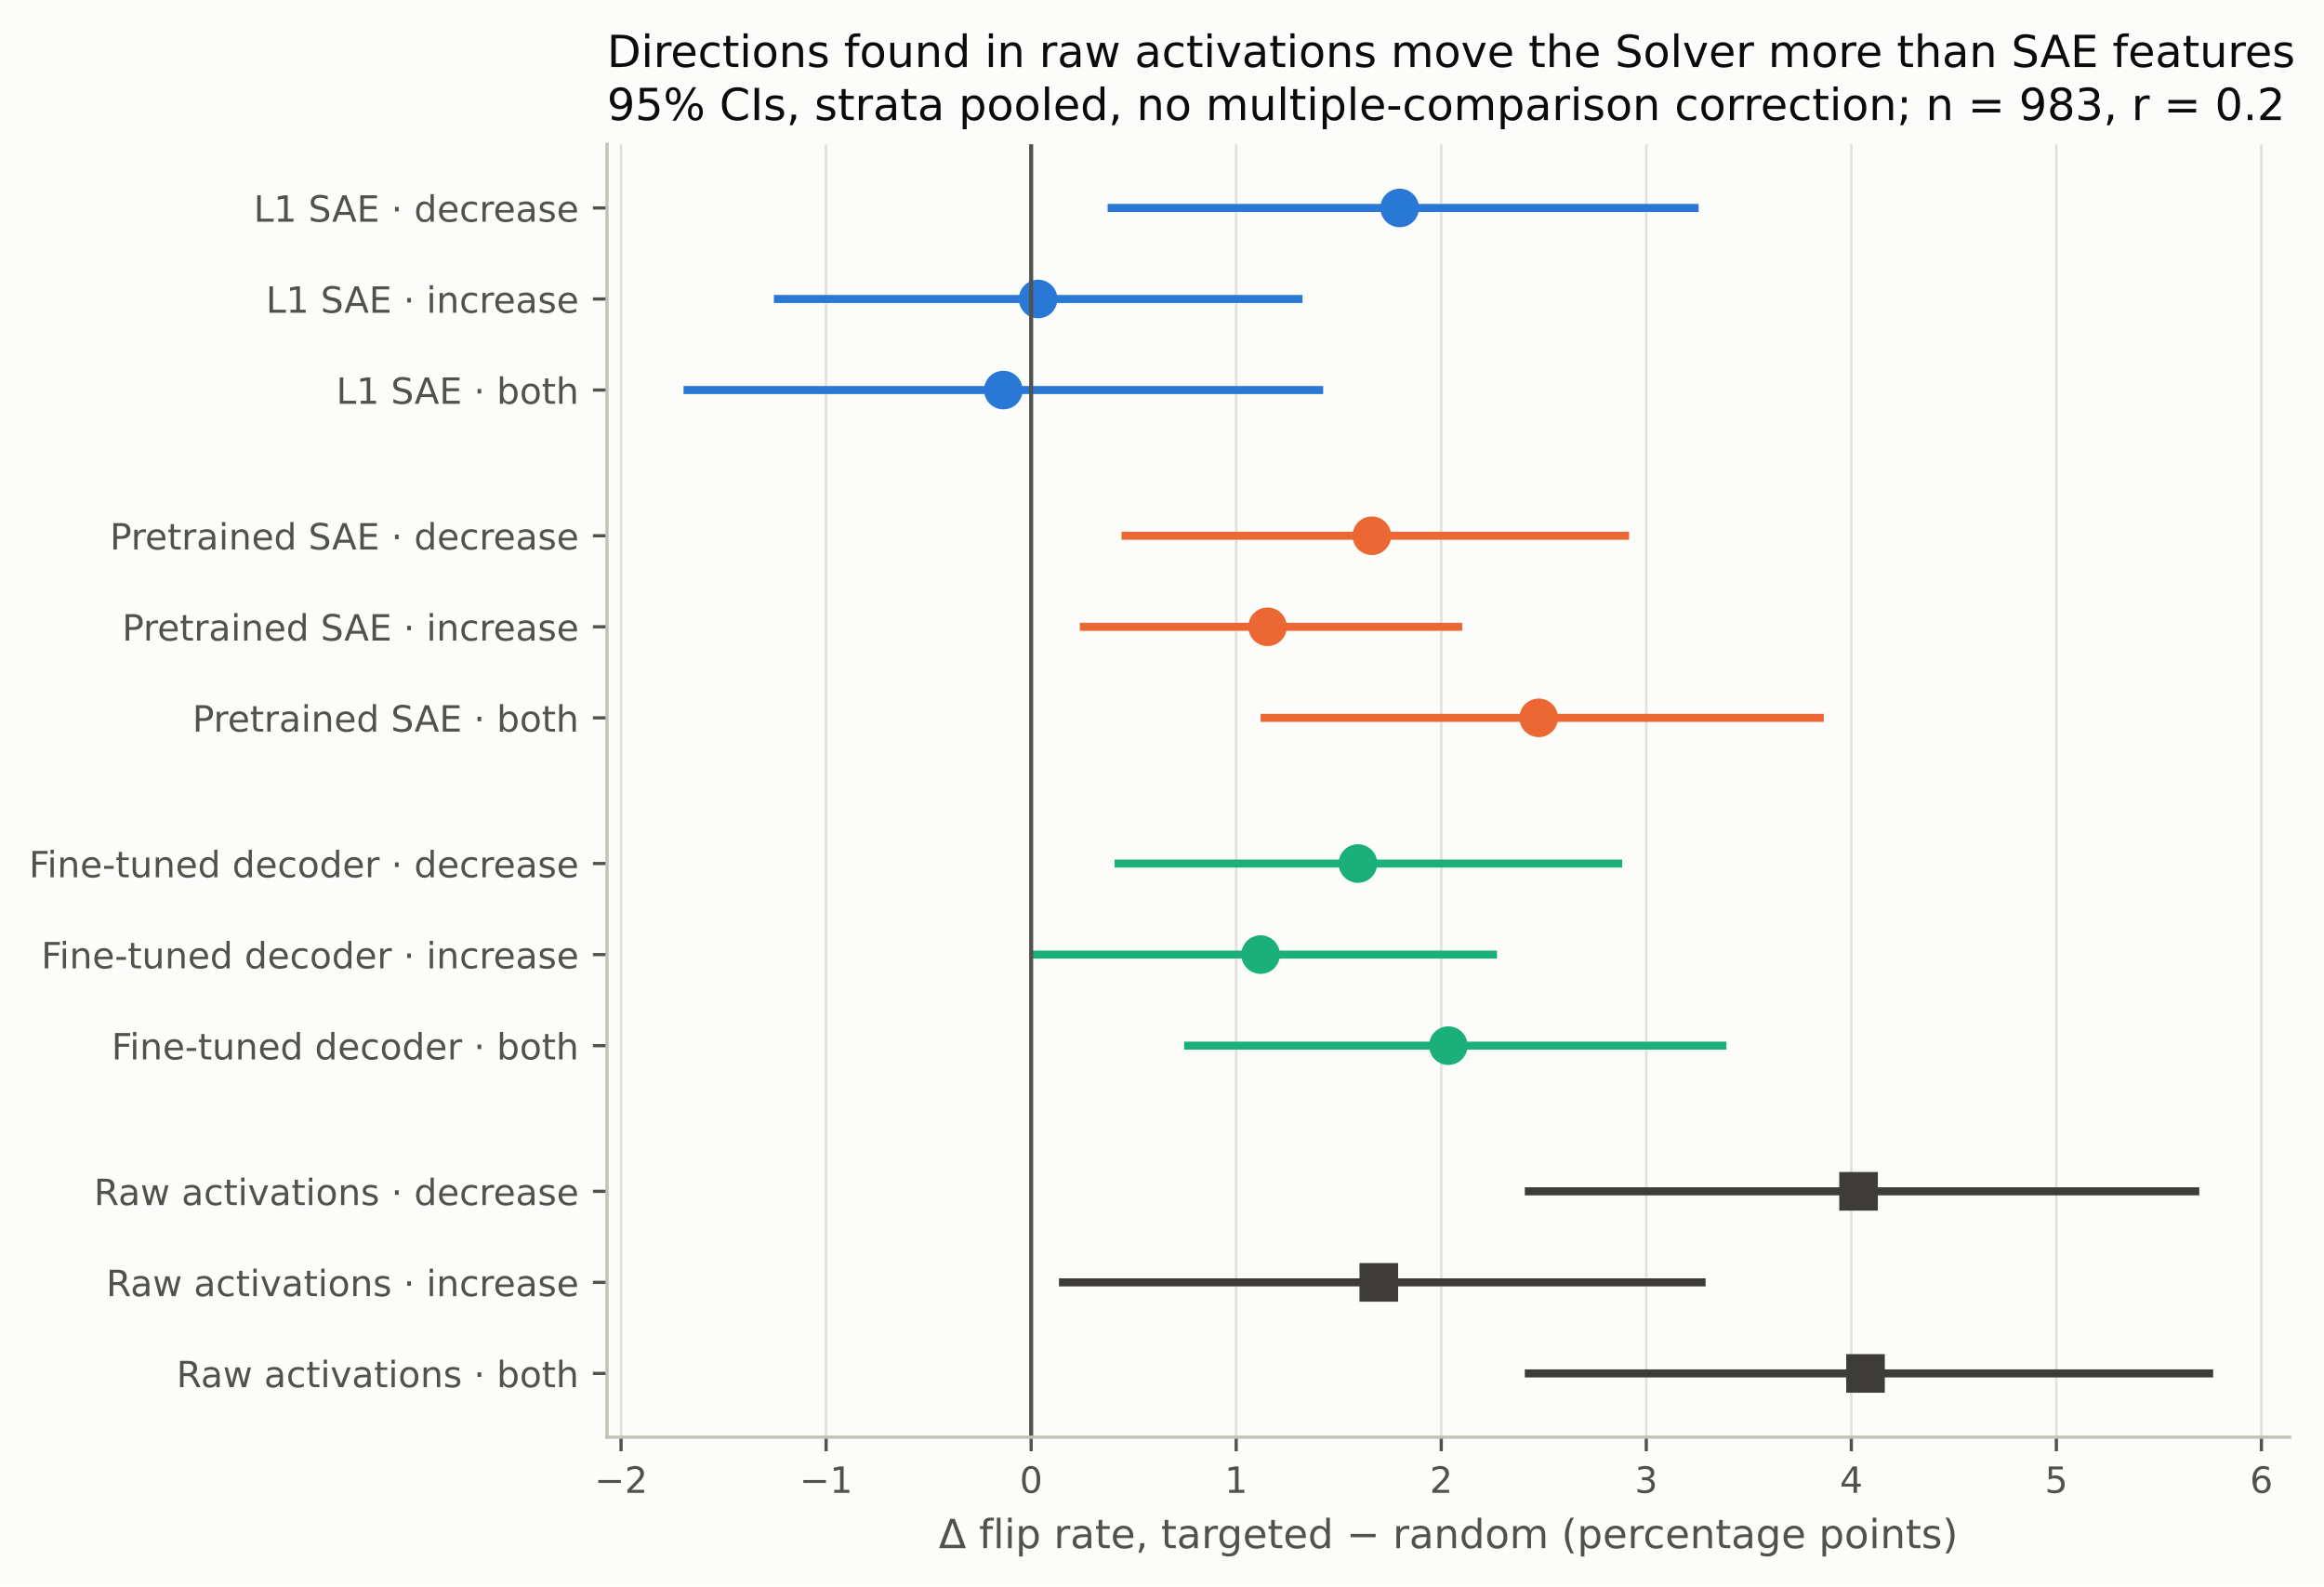
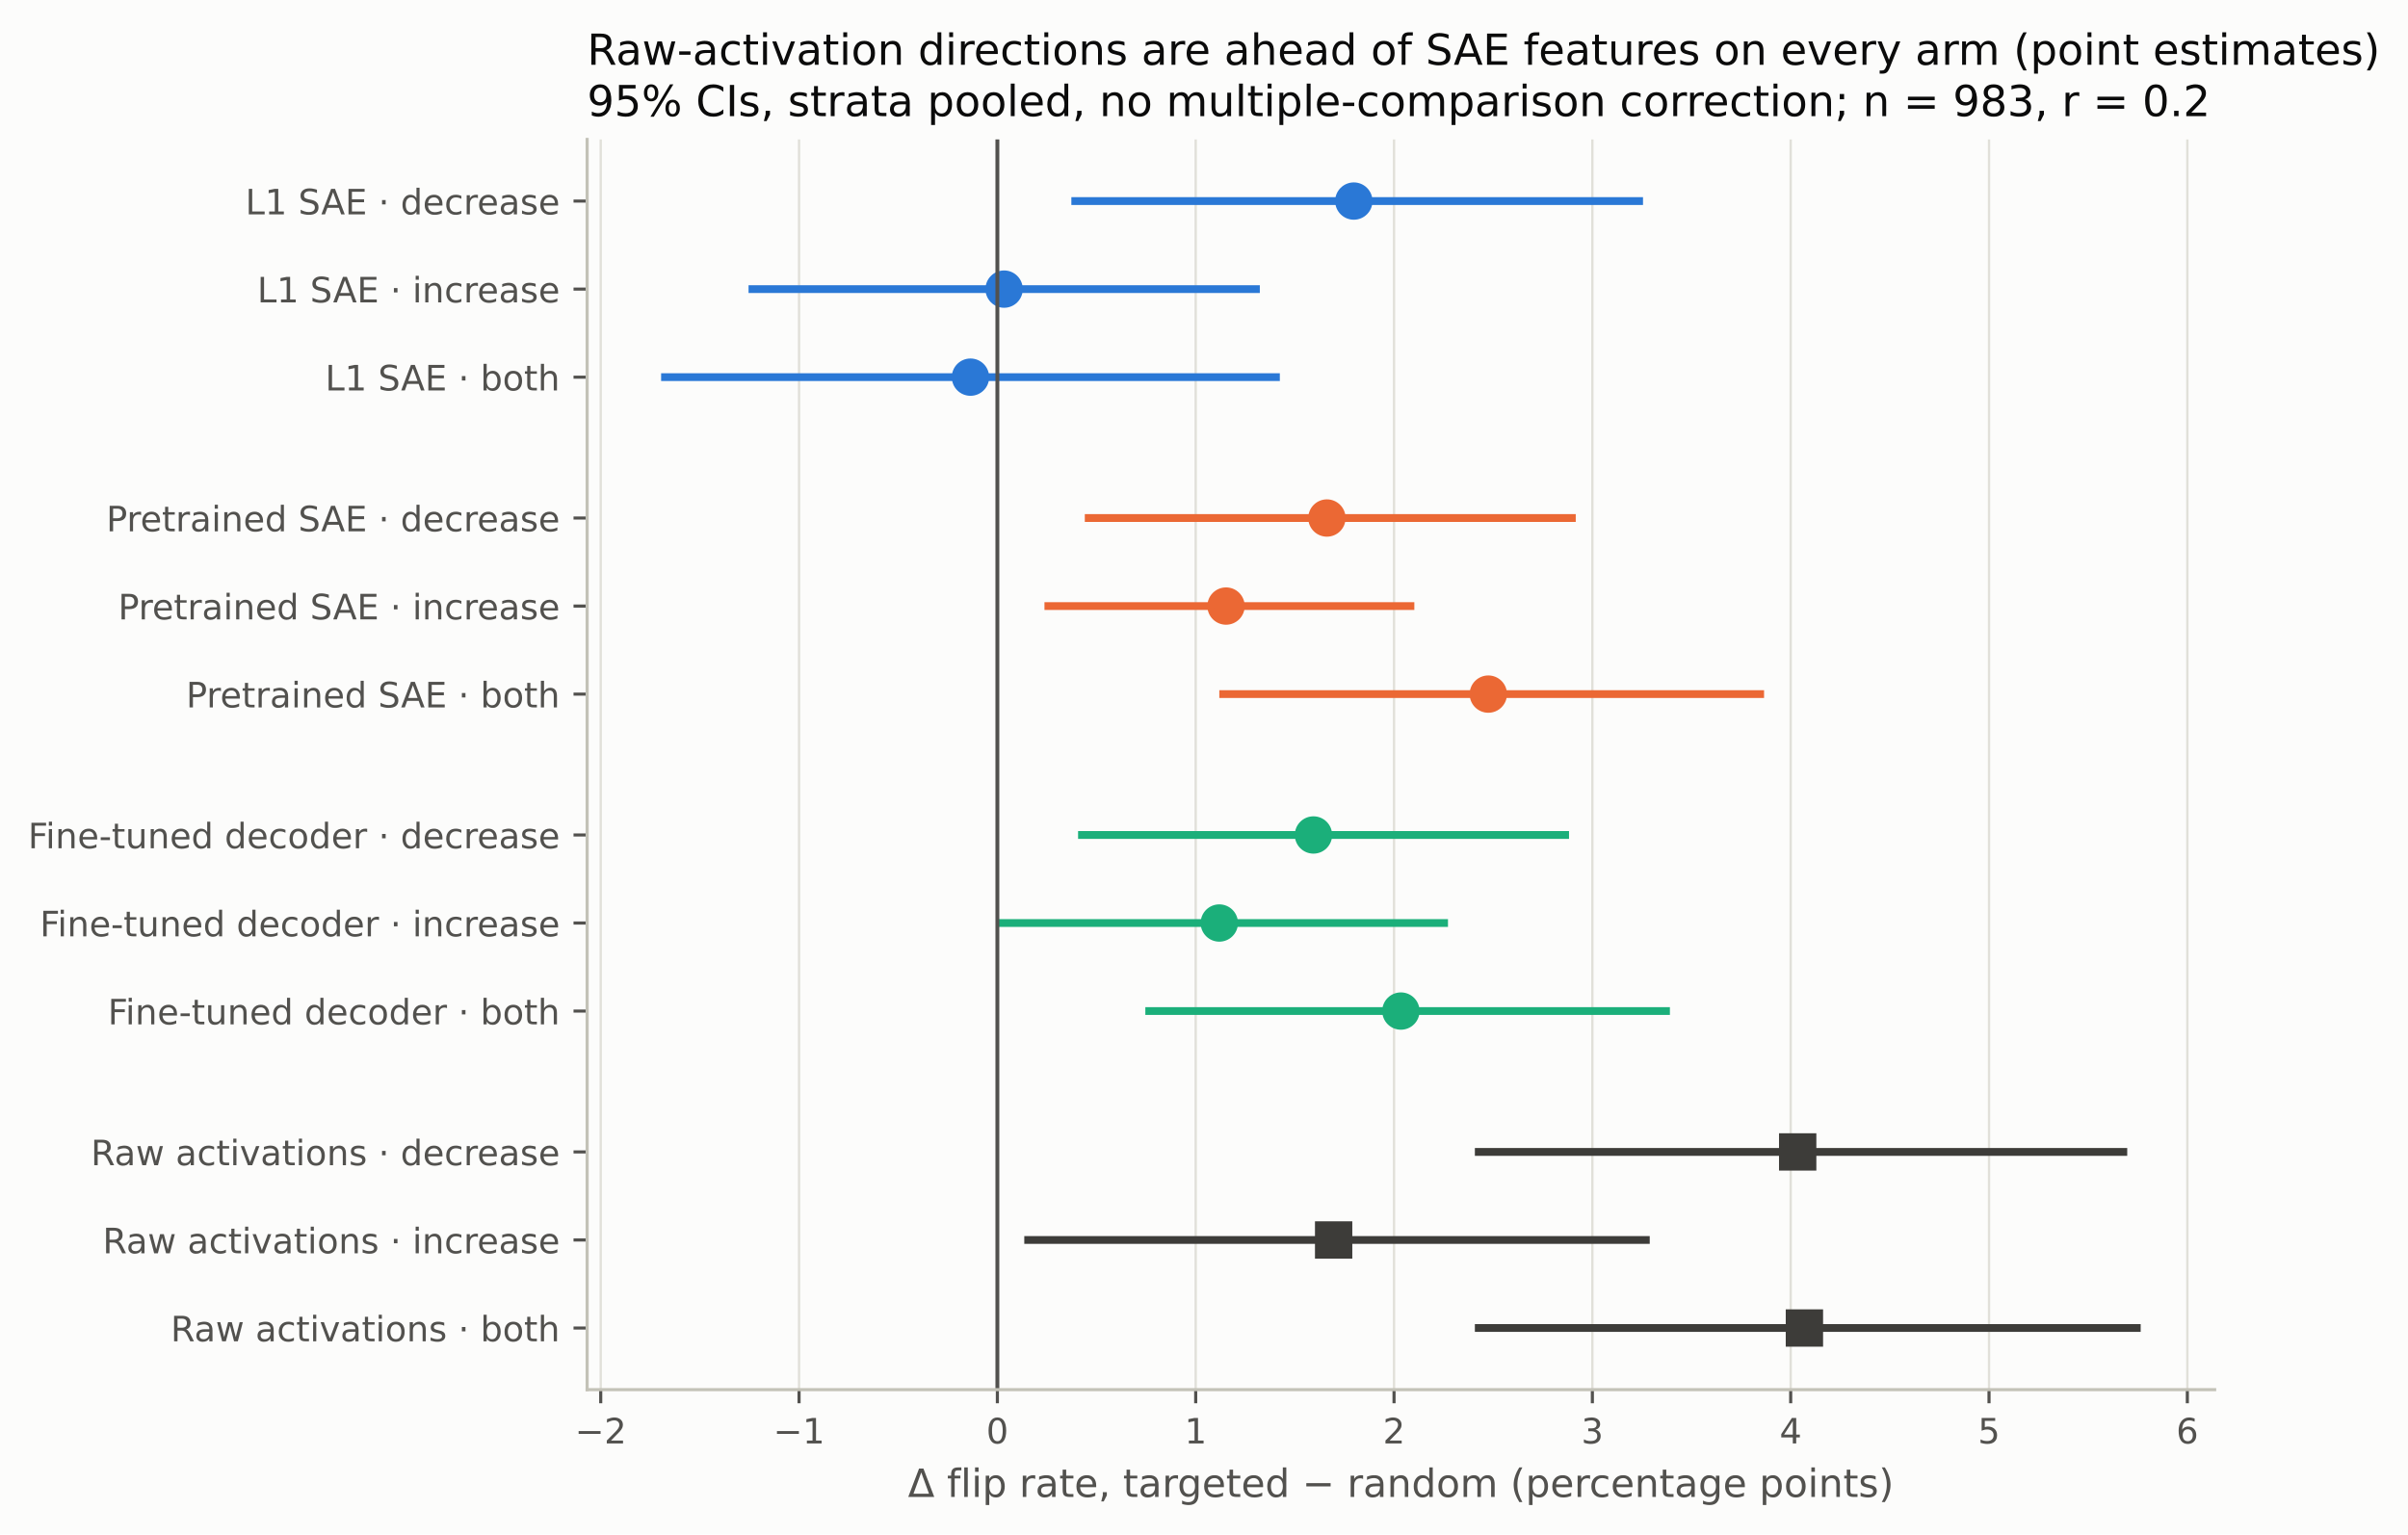
- <svg xmlns="http://www.w3.org/2000/svg" xmlns:xlink="http://www.w3.org/1999/xlink" width="578.023pt" height="394.615pt" viewBox="0 0 578.023 394.615" version="1.1">
+ <svg xmlns="http://www.w3.org/2000/svg" xmlns:xlink="http://www.w3.org/1999/xlink" width="619.196pt" height="394.615pt" viewBox="0 0 619.196 394.615" version="1.1">
  <defs>
    <style type="text/css">*{stroke-linejoin: round; stroke-linecap: butt}</style>
  </defs>
  <g id="figure_1">
    <g id="patch_1">
-       <path d="M 0 394.615  L 578.023 394.615  L 578.023 0  L 0 0  z " style="fill: #fcfcfb" />
+       <path d="M 0 394.615  L 619.196 394.615  L 619.196 0  L 0 0  z " style="fill: #fcfcfb" />
    </g>
    <g id="axes_1">
      <g id="patch_2">
        <path d="M 150.977 357.414  L 569.477 357.414  L 569.477 35.862  L 150.977 35.862  z " style="fill: #fcfcfb" />
      </g>
      <g id="matplotlib.axis_1">
        <g id="xtick_1">
          <g id="line2d_1">
-             <path d="M 154.471 357.414  L 154.471 35.862  " clip-path="url(#p57fa45c712)" style="fill: none; stroke: #e1e0d9; stroke-width: 0.6; stroke-linecap: square" />
+             <path d="M 154.471 357.414  L 154.471 35.862  " clip-path="url(#pd77c85741e)" style="fill: none; stroke: #e1e0d9; stroke-width: 0.6; stroke-linecap: square" />
          </g>
          <g id="line2d_2">
            <defs>
-               <path id="mec747dd125" d="M 0 0  L 0 3.5  " style="stroke: #52514e; stroke-width: 0.8" />
+               <path id="m4a266249cf" d="M 0 0  L 0 3.5  " style="stroke: #52514e; stroke-width: 0.8" />
            </defs>
            <g>
-               <use xlink:href="#mec747dd125" x="154.471" y="357.414" style="fill: #52514e; stroke: #52514e; stroke-width: 0.8" />
+               <use xlink:href="#m4a266249cf" x="154.471" y="357.414" style="fill: #52514e; stroke: #52514e; stroke-width: 0.8" />
            </g>
          </g>
          <g id="text_1">
            <text style="font-size: 9px; font-family: 'DejaVu Sans', 'Bitstream Vera Sans', 'Computer Modern Sans Serif', 'Lucida Grande', 'Verdana', 'Geneva', 'Lucid', 'Arial', 'Helvetica', 'Avant Garde', sans-serif; text-anchor: middle; fill: #52514e" x="154.471" y="371.252" transform="rotate(-0 154.4708 371.2523)">−2</text>
          </g>
        </g>
        <g id="xtick_2">
          <g id="line2d_3">
-             <path d="M 205.469 357.414  L 205.469 35.862  " clip-path="url(#p57fa45c712)" style="fill: none; stroke: #e1e0d9; stroke-width: 0.6; stroke-linecap: square" />
+             <path d="M 205.469 357.414  L 205.469 35.862  " clip-path="url(#pd77c85741e)" style="fill: none; stroke: #e1e0d9; stroke-width: 0.6; stroke-linecap: square" />
          </g>
          <g id="line2d_4">
            <g>
-               <use xlink:href="#mec747dd125" x="205.469" y="357.414" style="fill: #52514e; stroke: #52514e; stroke-width: 0.8" />
+               <use xlink:href="#m4a266249cf" x="205.469" y="357.414" style="fill: #52514e; stroke: #52514e; stroke-width: 0.8" />
            </g>
          </g>
          <g id="text_2">
            <text style="font-size: 9px; font-family: 'DejaVu Sans', 'Bitstream Vera Sans', 'Computer Modern Sans Serif', 'Lucida Grande', 'Verdana', 'Geneva', 'Lucid', 'Arial', 'Helvetica', 'Avant Garde', sans-serif; text-anchor: middle; fill: #52514e" x="205.469" y="371.252" transform="rotate(-0 205.469 371.2523)">−1</text>
          </g>
        </g>
        <g id="xtick_3">
          <g id="line2d_5">
-             <path d="M 256.467 357.414  L 256.467 35.862  " clip-path="url(#p57fa45c712)" style="fill: none; stroke: #e1e0d9; stroke-width: 0.6; stroke-linecap: square" />
+             <path d="M 256.467 357.414  L 256.467 35.862  " clip-path="url(#pd77c85741e)" style="fill: none; stroke: #e1e0d9; stroke-width: 0.6; stroke-linecap: square" />
          </g>
          <g id="line2d_6">
            <g>
-               <use xlink:href="#mec747dd125" x="256.467" y="357.414" style="fill: #52514e; stroke: #52514e; stroke-width: 0.8" />
+               <use xlink:href="#m4a266249cf" x="256.467" y="357.414" style="fill: #52514e; stroke: #52514e; stroke-width: 0.8" />
            </g>
          </g>
          <g id="text_3">
            <text style="font-size: 9px; font-family: 'DejaVu Sans', 'Bitstream Vera Sans', 'Computer Modern Sans Serif', 'Lucida Grande', 'Verdana', 'Geneva', 'Lucid', 'Arial', 'Helvetica', 'Avant Garde', sans-serif; text-anchor: middle; fill: #52514e" x="256.467" y="371.252" transform="rotate(-0 256.4672 371.2523)">0</text>
          </g>
        </g>
        <g id="xtick_4">
          <g id="line2d_7">
-             <path d="M 307.465 357.414  L 307.465 35.862  " clip-path="url(#p57fa45c712)" style="fill: none; stroke: #e1e0d9; stroke-width: 0.6; stroke-linecap: square" />
+             <path d="M 307.465 357.414  L 307.465 35.862  " clip-path="url(#pd77c85741e)" style="fill: none; stroke: #e1e0d9; stroke-width: 0.6; stroke-linecap: square" />
          </g>
          <g id="line2d_8">
            <g>
-               <use xlink:href="#mec747dd125" x="307.465" y="357.414" style="fill: #52514e; stroke: #52514e; stroke-width: 0.8" />
+               <use xlink:href="#m4a266249cf" x="307.465" y="357.414" style="fill: #52514e; stroke: #52514e; stroke-width: 0.8" />
            </g>
          </g>
          <g id="text_4">
            <text style="font-size: 9px; font-family: 'DejaVu Sans', 'Bitstream Vera Sans', 'Computer Modern Sans Serif', 'Lucida Grande', 'Verdana', 'Geneva', 'Lucid', 'Arial', 'Helvetica', 'Avant Garde', sans-serif; text-anchor: middle; fill: #52514e" x="307.465" y="371.252" transform="rotate(-0 307.4654 371.2523)">1</text>
          </g>
        </g>
        <g id="xtick_5">
          <g id="line2d_9">
-             <path d="M 358.464 357.414  L 358.464 35.862  " clip-path="url(#p57fa45c712)" style="fill: none; stroke: #e1e0d9; stroke-width: 0.6; stroke-linecap: square" />
+             <path d="M 358.464 357.414  L 358.464 35.862  " clip-path="url(#pd77c85741e)" style="fill: none; stroke: #e1e0d9; stroke-width: 0.6; stroke-linecap: square" />
          </g>
          <g id="line2d_10">
            <g>
-               <use xlink:href="#mec747dd125" x="358.464" y="357.414" style="fill: #52514e; stroke: #52514e; stroke-width: 0.8" />
+               <use xlink:href="#m4a266249cf" x="358.464" y="357.414" style="fill: #52514e; stroke: #52514e; stroke-width: 0.8" />
            </g>
          </g>
          <g id="text_5">
            <text style="font-size: 9px; font-family: 'DejaVu Sans', 'Bitstream Vera Sans', 'Computer Modern Sans Serif', 'Lucida Grande', 'Verdana', 'Geneva', 'Lucid', 'Arial', 'Helvetica', 'Avant Garde', sans-serif; text-anchor: middle; fill: #52514e" x="358.464" y="371.252" transform="rotate(-0 358.4636 371.2523)">2</text>
          </g>
        </g>
        <g id="xtick_6">
          <g id="line2d_11">
-             <path d="M 409.462 357.414  L 409.462 35.862  " clip-path="url(#p57fa45c712)" style="fill: none; stroke: #e1e0d9; stroke-width: 0.6; stroke-linecap: square" />
+             <path d="M 409.462 357.414  L 409.462 35.862  " clip-path="url(#pd77c85741e)" style="fill: none; stroke: #e1e0d9; stroke-width: 0.6; stroke-linecap: square" />
          </g>
          <g id="line2d_12">
            <g>
-               <use xlink:href="#mec747dd125" x="409.462" y="357.414" style="fill: #52514e; stroke: #52514e; stroke-width: 0.8" />
+               <use xlink:href="#m4a266249cf" x="409.462" y="357.414" style="fill: #52514e; stroke: #52514e; stroke-width: 0.8" />
            </g>
          </g>
          <g id="text_6">
            <text style="font-size: 9px; font-family: 'DejaVu Sans', 'Bitstream Vera Sans', 'Computer Modern Sans Serif', 'Lucida Grande', 'Verdana', 'Geneva', 'Lucid', 'Arial', 'Helvetica', 'Avant Garde', sans-serif; text-anchor: middle; fill: #52514e" x="409.462" y="371.252" transform="rotate(-0 409.4618 371.2523)">3</text>
          </g>
        </g>
        <g id="xtick_7">
          <g id="line2d_13">
-             <path d="M 460.46 357.414  L 460.46 35.862  " clip-path="url(#p57fa45c712)" style="fill: none; stroke: #e1e0d9; stroke-width: 0.6; stroke-linecap: square" />
+             <path d="M 460.46 357.414  L 460.46 35.862  " clip-path="url(#pd77c85741e)" style="fill: none; stroke: #e1e0d9; stroke-width: 0.6; stroke-linecap: square" />
          </g>
          <g id="line2d_14">
            <g>
-               <use xlink:href="#mec747dd125" x="460.46" y="357.414" style="fill: #52514e; stroke: #52514e; stroke-width: 0.8" />
+               <use xlink:href="#m4a266249cf" x="460.46" y="357.414" style="fill: #52514e; stroke: #52514e; stroke-width: 0.8" />
            </g>
          </g>
          <g id="text_7">
            <text style="font-size: 9px; font-family: 'DejaVu Sans', 'Bitstream Vera Sans', 'Computer Modern Sans Serif', 'Lucida Grande', 'Verdana', 'Geneva', 'Lucid', 'Arial', 'Helvetica', 'Avant Garde', sans-serif; text-anchor: middle; fill: #52514e" x="460.46" y="371.252" transform="rotate(-0 460.46 371.2523)">4</text>
          </g>
        </g>
        <g id="xtick_8">
          <g id="line2d_15">
-             <path d="M 511.458 357.414  L 511.458 35.862  " clip-path="url(#p57fa45c712)" style="fill: none; stroke: #e1e0d9; stroke-width: 0.6; stroke-linecap: square" />
+             <path d="M 511.458 357.414  L 511.458 35.862  " clip-path="url(#pd77c85741e)" style="fill: none; stroke: #e1e0d9; stroke-width: 0.6; stroke-linecap: square" />
          </g>
          <g id="line2d_16">
            <g>
-               <use xlink:href="#mec747dd125" x="511.458" y="357.414" style="fill: #52514e; stroke: #52514e; stroke-width: 0.8" />
+               <use xlink:href="#m4a266249cf" x="511.458" y="357.414" style="fill: #52514e; stroke: #52514e; stroke-width: 0.8" />
            </g>
          </g>
          <g id="text_8">
            <text style="font-size: 9px; font-family: 'DejaVu Sans', 'Bitstream Vera Sans', 'Computer Modern Sans Serif', 'Lucida Grande', 'Verdana', 'Geneva', 'Lucid', 'Arial', 'Helvetica', 'Avant Garde', sans-serif; text-anchor: middle; fill: #52514e" x="511.458" y="371.252" transform="rotate(-0 511.4582 371.2523)">5</text>
          </g>
        </g>
        <g id="xtick_9">
          <g id="line2d_17">
-             <path d="M 562.456 357.414  L 562.456 35.862  " clip-path="url(#p57fa45c712)" style="fill: none; stroke: #e1e0d9; stroke-width: 0.6; stroke-linecap: square" />
+             <path d="M 562.456 357.414  L 562.456 35.862  " clip-path="url(#pd77c85741e)" style="fill: none; stroke: #e1e0d9; stroke-width: 0.6; stroke-linecap: square" />
          </g>
          <g id="line2d_18">
            <g>
-               <use xlink:href="#mec747dd125" x="562.456" y="357.414" style="fill: #52514e; stroke: #52514e; stroke-width: 0.8" />
+               <use xlink:href="#m4a266249cf" x="562.456" y="357.414" style="fill: #52514e; stroke: #52514e; stroke-width: 0.8" />
            </g>
          </g>
          <g id="text_9">
            <text style="font-size: 9px; font-family: 'DejaVu Sans', 'Bitstream Vera Sans', 'Computer Modern Sans Serif', 'Lucida Grande', 'Verdana', 'Geneva', 'Lucid', 'Arial', 'Helvetica', 'Avant Garde', sans-serif; text-anchor: middle; fill: #52514e" x="562.456" y="371.252" transform="rotate(-0 562.4564 371.2523)">6</text>
          </g>
        </g>
        <g id="text_10">
          <text style="font-size: 10px; font-family: 'DejaVu Sans', 'Bitstream Vera Sans', 'Computer Modern Sans Serif', 'Lucida Grande', 'Verdana', 'Geneva', 'Lucid', 'Arial', 'Helvetica', 'Avant Garde', sans-serif; text-anchor: middle; fill: #52514e" x="360.228" y="385.013" transform="rotate(-0 360.2275 385.0128)">Δ flip rate, targeted − random (percentage points)</text>
        </g>
      </g>
      <g id="matplotlib.axis_2">
        <g id="ytick_1">
          <g id="line2d_19">
            <defs>
-               <path id="mb39b0fc688" d="M 0 0  L -3.5 0  " style="stroke: #52514e; stroke-width: 0.8" />
+               <path id="m8b7017d6e4" d="M 0 0  L -3.5 0  " style="stroke: #52514e; stroke-width: 0.8" />
            </defs>
            <g>
-               <use xlink:href="#mb39b0fc688" x="150.977" y="51.714" style="fill: #52514e; stroke: #52514e; stroke-width: 0.8" />
+               <use xlink:href="#m8b7017d6e4" x="150.977" y="51.714" style="fill: #52514e; stroke: #52514e; stroke-width: 0.8" />
            </g>
          </g>
          <g id="text_11">
            <text style="font-size: 9px; font-family: 'DejaVu Sans', 'Bitstream Vera Sans', 'Computer Modern Sans Serif', 'Lucida Grande', 'Verdana', 'Geneva', 'Lucid', 'Arial', 'Helvetica', 'Avant Garde', sans-serif; text-anchor: end; fill: #52514e" x="143.977" y="55.133" transform="rotate(-0 143.9775 55.13282)">L1 SAE · decrease</text>
          </g>
        </g>
        <g id="ytick_2">
          <g id="line2d_20">
            <g>
-               <use xlink:href="#mb39b0fc688" x="150.977" y="74.358" style="fill: #52514e; stroke: #52514e; stroke-width: 0.8" />
+               <use xlink:href="#m8b7017d6e4" x="150.977" y="74.358" style="fill: #52514e; stroke: #52514e; stroke-width: 0.8" />
            </g>
          </g>
          <g id="text_12">
            <text style="font-size: 9px; font-family: 'DejaVu Sans', 'Bitstream Vera Sans', 'Computer Modern Sans Serif', 'Lucida Grande', 'Verdana', 'Geneva', 'Lucid', 'Arial', 'Helvetica', 'Avant Garde', sans-serif; text-anchor: end; fill: #52514e" x="143.977" y="77.777" transform="rotate(-0 143.9775 77.77732)">L1 SAE · increase</text>
          </g>
        </g>
        <g id="ytick_3">
          <g id="line2d_21">
            <g>
-               <use xlink:href="#mb39b0fc688" x="150.977" y="97.003" style="fill: #52514e; stroke: #52514e; stroke-width: 0.8" />
+               <use xlink:href="#m8b7017d6e4" x="150.977" y="97.003" style="fill: #52514e; stroke: #52514e; stroke-width: 0.8" />
            </g>
          </g>
          <g id="text_13">
            <text style="font-size: 9px; font-family: 'DejaVu Sans', 'Bitstream Vera Sans', 'Computer Modern Sans Serif', 'Lucida Grande', 'Verdana', 'Geneva', 'Lucid', 'Arial', 'Helvetica', 'Avant Garde', sans-serif; text-anchor: end; fill: #52514e" x="143.977" y="100.422" transform="rotate(-0 143.9775 100.4218)">L1 SAE · both</text>
          </g>
        </g>
        <g id="ytick_4">
          <g id="line2d_22">
            <g>
-               <use xlink:href="#mb39b0fc688" x="150.977" y="133.234" style="fill: #52514e; stroke: #52514e; stroke-width: 0.8" />
+               <use xlink:href="#m8b7017d6e4" x="150.977" y="133.234" style="fill: #52514e; stroke: #52514e; stroke-width: 0.8" />
            </g>
          </g>
          <g id="text_14">
            <text style="font-size: 9px; font-family: 'DejaVu Sans', 'Bitstream Vera Sans', 'Computer Modern Sans Serif', 'Lucida Grande', 'Verdana', 'Geneva', 'Lucid', 'Arial', 'Helvetica', 'Avant Garde', sans-serif; text-anchor: end; fill: #52514e" x="143.977" y="136.653" transform="rotate(-0 143.9775 136.653)">Pretrained SAE · decrease</text>
          </g>
        </g>
        <g id="ytick_5">
          <g id="line2d_23">
            <g>
-               <use xlink:href="#mb39b0fc688" x="150.977" y="155.878" style="fill: #52514e; stroke: #52514e; stroke-width: 0.8" />
+               <use xlink:href="#m8b7017d6e4" x="150.977" y="155.878" style="fill: #52514e; stroke: #52514e; stroke-width: 0.8" />
            </g>
          </g>
          <g id="text_15">
            <text style="font-size: 9px; font-family: 'DejaVu Sans', 'Bitstream Vera Sans', 'Computer Modern Sans Serif', 'Lucida Grande', 'Verdana', 'Geneva', 'Lucid', 'Arial', 'Helvetica', 'Avant Garde', sans-serif; text-anchor: end; fill: #52514e" x="143.977" y="159.298" transform="rotate(-0 143.9775 159.2975)">Pretrained SAE · increase</text>
          </g>
        </g>
        <g id="ytick_6">
          <g id="line2d_24">
            <g>
-               <use xlink:href="#mb39b0fc688" x="150.977" y="178.523" style="fill: #52514e; stroke: #52514e; stroke-width: 0.8" />
+               <use xlink:href="#m8b7017d6e4" x="150.977" y="178.523" style="fill: #52514e; stroke: #52514e; stroke-width: 0.8" />
            </g>
          </g>
          <g id="text_16">
            <text style="font-size: 9px; font-family: 'DejaVu Sans', 'Bitstream Vera Sans', 'Computer Modern Sans Serif', 'Lucida Grande', 'Verdana', 'Geneva', 'Lucid', 'Arial', 'Helvetica', 'Avant Garde', sans-serif; text-anchor: end; fill: #52514e" x="143.977" y="181.942" transform="rotate(-0 143.9775 181.9421)">Pretrained SAE · both</text>
          </g>
        </g>
        <g id="ytick_7">
          <g id="line2d_25">
            <g>
-               <use xlink:href="#mb39b0fc688" x="150.977" y="214.754" style="fill: #52514e; stroke: #52514e; stroke-width: 0.8" />
+               <use xlink:href="#m8b7017d6e4" x="150.977" y="214.754" style="fill: #52514e; stroke: #52514e; stroke-width: 0.8" />
            </g>
          </g>
          <g id="text_17">
            <text style="font-size: 9px; font-family: 'DejaVu Sans', 'Bitstream Vera Sans', 'Computer Modern Sans Serif', 'Lucida Grande', 'Verdana', 'Geneva', 'Lucid', 'Arial', 'Helvetica', 'Avant Garde', sans-serif; text-anchor: end; fill: #52514e" x="143.977" y="218.173" transform="rotate(-0 143.9775 218.1733)">Fine-tuned decoder · decrease</text>
          </g>
        </g>
        <g id="ytick_8">
          <g id="line2d_26">
            <g>
-               <use xlink:href="#mb39b0fc688" x="150.977" y="237.398" style="fill: #52514e; stroke: #52514e; stroke-width: 0.8" />
+               <use xlink:href="#m8b7017d6e4" x="150.977" y="237.398" style="fill: #52514e; stroke: #52514e; stroke-width: 0.8" />
            </g>
          </g>
          <g id="text_18">
            <text style="font-size: 9px; font-family: 'DejaVu Sans', 'Bitstream Vera Sans', 'Computer Modern Sans Serif', 'Lucida Grande', 'Verdana', 'Geneva', 'Lucid', 'Arial', 'Helvetica', 'Avant Garde', sans-serif; text-anchor: end; fill: #52514e" x="143.977" y="240.818" transform="rotate(-0 143.9775 240.8178)">Fine-tuned decoder · increase</text>
          </g>
        </g>
        <g id="ytick_9">
          <g id="line2d_27">
            <g>
-               <use xlink:href="#mb39b0fc688" x="150.977" y="260.043" style="fill: #52514e; stroke: #52514e; stroke-width: 0.8" />
+               <use xlink:href="#m8b7017d6e4" x="150.977" y="260.043" style="fill: #52514e; stroke: #52514e; stroke-width: 0.8" />
            </g>
          </g>
          <g id="text_19">
            <text style="font-size: 9px; font-family: 'DejaVu Sans', 'Bitstream Vera Sans', 'Computer Modern Sans Serif', 'Lucida Grande', 'Verdana', 'Geneva', 'Lucid', 'Arial', 'Helvetica', 'Avant Garde', sans-serif; text-anchor: end; fill: #52514e" x="143.977" y="263.462" transform="rotate(-0 143.9775 263.4623)">Fine-tuned decoder · both</text>
          </g>
        </g>
        <g id="ytick_10">
          <g id="line2d_28">
            <g>
-               <use xlink:href="#mb39b0fc688" x="150.977" y="296.274" style="fill: #52514e; stroke: #52514e; stroke-width: 0.8" />
+               <use xlink:href="#m8b7017d6e4" x="150.977" y="296.274" style="fill: #52514e; stroke: #52514e; stroke-width: 0.8" />
            </g>
          </g>
          <g id="text_20">
            <text style="font-size: 9px; font-family: 'DejaVu Sans', 'Bitstream Vera Sans', 'Computer Modern Sans Serif', 'Lucida Grande', 'Verdana', 'Geneva', 'Lucid', 'Arial', 'Helvetica', 'Avant Garde', sans-serif; text-anchor: end; fill: #52514e" x="143.977" y="299.693" transform="rotate(-0 143.9775 299.6935)">Raw activations · decrease</text>
          </g>
        </g>
        <g id="ytick_11">
          <g id="line2d_29">
            <g>
-               <use xlink:href="#mb39b0fc688" x="150.977" y="318.919" style="fill: #52514e; stroke: #52514e; stroke-width: 0.8" />
+               <use xlink:href="#m8b7017d6e4" x="150.977" y="318.919" style="fill: #52514e; stroke: #52514e; stroke-width: 0.8" />
            </g>
          </g>
          <g id="text_21">
            <text style="font-size: 9px; font-family: 'DejaVu Sans', 'Bitstream Vera Sans', 'Computer Modern Sans Serif', 'Lucida Grande', 'Verdana', 'Geneva', 'Lucid', 'Arial', 'Helvetica', 'Avant Garde', sans-serif; text-anchor: end; fill: #52514e" x="143.977" y="322.338" transform="rotate(-0 143.9775 322.338)">Raw activations · increase</text>
          </g>
        </g>
        <g id="ytick_12">
          <g id="line2d_30">
            <g>
-               <use xlink:href="#mb39b0fc688" x="150.977" y="341.563" style="fill: #52514e; stroke: #52514e; stroke-width: 0.8" />
+               <use xlink:href="#m8b7017d6e4" x="150.977" y="341.563" style="fill: #52514e; stroke: #52514e; stroke-width: 0.8" />
            </g>
          </g>
          <g id="text_22">
            <text style="font-size: 9px; font-family: 'DejaVu Sans', 'Bitstream Vera Sans', 'Computer Modern Sans Serif', 'Lucida Grande', 'Verdana', 'Geneva', 'Lucid', 'Arial', 'Helvetica', 'Avant Garde', sans-serif; text-anchor: end; fill: #52514e" x="143.977" y="344.983" transform="rotate(-0 143.9775 344.9825)">Raw activations · both</text>
          </g>
        </g>
      </g>
      <g id="line2d_31">
-         <path d="M 275.49 51.714  L 422.484 51.714  " clip-path="url(#p57fa45c712)" style="fill: none; stroke: #2a78d6; stroke-width: 2" />
+         <path d="M 275.49 51.714  L 422.484 51.714  " clip-path="url(#pd77c85741e)" style="fill: none; stroke: #2a78d6; stroke-width: 2" />
      </g>
      <g id="line2d_32">
-         <path d="M 348.122 51.714  " clip-path="url(#p57fa45c712)" style="fill: none; stroke: #2a78d6; stroke-width: 1.6; stroke-linecap: square" />
+         <path d="M 348.122 51.714  " clip-path="url(#pd77c85741e)" style="fill: none; stroke: #2a78d6; stroke-width: 1.6; stroke-linecap: square" />
        <defs>
-           <path id="m3a8ad0d911" d="M 0 4  C 1.061 4 2.078 3.579 2.828 2.828  C 3.579 2.078 4 1.061 4 0  C 4 -1.061 3.579 -2.078 2.828 -2.828  C 2.078 -3.579 1.061 -4 0 -4  C -1.061 -4 -2.078 -3.579 -2.828 -2.828  C -3.579 -2.078 -4 -1.061 -4 0  C -4 1.061 -3.579 2.078 -2.828 2.828  C -2.078 3.579 -1.061 4 0 4  z " style="stroke: #2a78d6; stroke-width: 1.6" />
+           <path id="m81bb3eb9d0" d="M 0 4  C 1.061 4 2.078 3.579 2.828 2.828  C 3.579 2.078 4 1.061 4 0  C 4 -1.061 3.579 -2.078 2.828 -2.828  C 2.078 -3.579 1.061 -4 0 -4  C -1.061 -4 -2.078 -3.579 -2.828 -2.828  C -3.579 -2.078 -4 -1.061 -4 0  C -4 1.061 -3.579 2.078 -2.828 2.828  C -2.078 3.579 -1.061 4 0 4  z " style="stroke: #2a78d6; stroke-width: 1.6" />
        </defs>
-         <g clip-path="url(#p57fa45c712)">
-           <use xlink:href="#m3a8ad0d911" x="348.122" y="51.714" style="fill: #2a78d6; stroke: #2a78d6; stroke-width: 1.6" />
+         <g clip-path="url(#pd77c85741e)">
+           <use xlink:href="#m81bb3eb9d0" x="348.122" y="51.714" style="fill: #2a78d6; stroke: #2a78d6; stroke-width: 1.6" />
        </g>
      </g>
      <g id="line2d_33">
-         <path d="M 192.482 74.358  L 323.955 74.358  " clip-path="url(#p57fa45c712)" style="fill: none; stroke: #2a78d6; stroke-width: 2" />
+         <path d="M 192.482 74.358  L 323.955 74.358  " clip-path="url(#pd77c85741e)" style="fill: none; stroke: #2a78d6; stroke-width: 2" />
      </g>
      <g id="line2d_34">
-         <path d="M 258.197 74.358  " clip-path="url(#p57fa45c712)" style="fill: none; stroke: #2a78d6; stroke-width: 1.6; stroke-linecap: square" />
-         <g clip-path="url(#p57fa45c712)">
-           <use xlink:href="#m3a8ad0d911" x="258.197" y="74.358" style="fill: #2a78d6; stroke: #2a78d6; stroke-width: 1.6" />
+         <path d="M 258.197 74.358  " clip-path="url(#pd77c85741e)" style="fill: none; stroke: #2a78d6; stroke-width: 1.6; stroke-linecap: square" />
+         <g clip-path="url(#pd77c85741e)">
+           <use xlink:href="#m81bb3eb9d0" x="258.197" y="74.358" style="fill: #2a78d6; stroke: #2a78d6; stroke-width: 1.6" />
        </g>
      </g>
      <g id="line2d_35">
-         <path d="M 170 97.003  L 329.099 97.003  " clip-path="url(#p57fa45c712)" style="fill: none; stroke: #2a78d6; stroke-width: 2" />
+         <path d="M 170 97.003  L 329.099 97.003  " clip-path="url(#pd77c85741e)" style="fill: none; stroke: #2a78d6; stroke-width: 2" />
      </g>
      <g id="line2d_36">
-         <path d="M 249.55 97.003  " clip-path="url(#p57fa45c712)" style="fill: none; stroke: #2a78d6; stroke-width: 1.6; stroke-linecap: square" />
-         <g clip-path="url(#p57fa45c712)">
-           <use xlink:href="#m3a8ad0d911" x="249.55" y="97.003" style="fill: #2a78d6; stroke: #2a78d6; stroke-width: 1.6" />
+         <path d="M 249.55 97.003  " clip-path="url(#pd77c85741e)" style="fill: none; stroke: #2a78d6; stroke-width: 1.6; stroke-linecap: square" />
+         <g clip-path="url(#pd77c85741e)">
+           <use xlink:href="#m81bb3eb9d0" x="249.55" y="97.003" style="fill: #2a78d6; stroke: #2a78d6; stroke-width: 1.6" />
        </g>
      </g>
      <g id="line2d_37">
-         <path d="M 278.949 133.234  L 405.19 133.234  " clip-path="url(#p57fa45c712)" style="fill: none; stroke: #eb6834; stroke-width: 2" />
+         <path d="M 278.949 133.234  L 405.19 133.234  " clip-path="url(#pd77c85741e)" style="fill: none; stroke: #eb6834; stroke-width: 2" />
      </g>
      <g id="line2d_38">
-         <path d="M 341.205 133.234  " clip-path="url(#p57fa45c712)" style="fill: none; stroke: #eb6834; stroke-width: 1.6; stroke-linecap: square" />
+         <path d="M 341.205 133.234  " clip-path="url(#pd77c85741e)" style="fill: none; stroke: #eb6834; stroke-width: 1.6; stroke-linecap: square" />
        <defs>
-           <path id="mc74fe5f002" d="M 0 4  C 1.061 4 2.078 3.579 2.828 2.828  C 3.579 2.078 4 1.061 4 0  C 4 -1.061 3.579 -2.078 2.828 -2.828  C 2.078 -3.579 1.061 -4 0 -4  C -1.061 -4 -2.078 -3.579 -2.828 -2.828  C -3.579 -2.078 -4 -1.061 -4 0  C -4 1.061 -3.579 2.078 -2.828 2.828  C -2.078 3.579 -1.061 4 0 4  z " style="stroke: #eb6834; stroke-width: 1.6" />
+           <path id="m051f3e51ed" d="M 0 4  C 1.061 4 2.078 3.579 2.828 2.828  C 3.579 2.078 4 1.061 4 0  C 4 -1.061 3.579 -2.078 2.828 -2.828  C 2.078 -3.579 1.061 -4 0 -4  C -1.061 -4 -2.078 -3.579 -2.828 -2.828  C -3.579 -2.078 -4 -1.061 -4 0  C -4 1.061 -3.579 2.078 -2.828 2.828  C -2.078 3.579 -1.061 4 0 4  z " style="stroke: #eb6834; stroke-width: 1.6" />
        </defs>
-         <g clip-path="url(#p57fa45c712)">
-           <use xlink:href="#mc74fe5f002" x="341.205" y="133.234" style="fill: #eb6834; stroke: #eb6834; stroke-width: 1.6" />
+         <g clip-path="url(#pd77c85741e)">
+           <use xlink:href="#m051f3e51ed" x="341.205" y="133.234" style="fill: #eb6834; stroke: #eb6834; stroke-width: 1.6" />
        </g>
      </g>
      <g id="line2d_39">
-         <path d="M 268.573 155.878  L 363.686 155.878  " clip-path="url(#p57fa45c712)" style="fill: none; stroke: #eb6834; stroke-width: 2" />
+         <path d="M 268.573 155.878  L 363.686 155.878  " clip-path="url(#pd77c85741e)" style="fill: none; stroke: #eb6834; stroke-width: 2" />
      </g>
      <g id="line2d_40">
-         <path d="M 315.265 155.878  " clip-path="url(#p57fa45c712)" style="fill: none; stroke: #eb6834; stroke-width: 1.6; stroke-linecap: square" />
-         <g clip-path="url(#p57fa45c712)">
-           <use xlink:href="#mc74fe5f002" x="315.265" y="155.878" style="fill: #eb6834; stroke: #eb6834; stroke-width: 1.6" />
+         <path d="M 315.265 155.878  " clip-path="url(#pd77c85741e)" style="fill: none; stroke: #eb6834; stroke-width: 1.6; stroke-linecap: square" />
+         <g clip-path="url(#pd77c85741e)">
+           <use xlink:href="#m051f3e51ed" x="315.265" y="155.878" style="fill: #eb6834; stroke: #eb6834; stroke-width: 1.6" />
        </g>
      </g>
      <g id="line2d_41">
-         <path d="M 313.535 178.523  L 453.612 178.523  " clip-path="url(#p57fa45c712)" style="fill: none; stroke: #eb6834; stroke-width: 2" />
+         <path d="M 313.535 178.523  L 453.612 178.523  " clip-path="url(#pd77c85741e)" style="fill: none; stroke: #eb6834; stroke-width: 2" />
      </g>
      <g id="line2d_42">
-         <path d="M 382.709 178.523  " clip-path="url(#p57fa45c712)" style="fill: none; stroke: #eb6834; stroke-width: 1.6; stroke-linecap: square" />
-         <g clip-path="url(#p57fa45c712)">
-           <use xlink:href="#mc74fe5f002" x="382.709" y="178.523" style="fill: #eb6834; stroke: #eb6834; stroke-width: 1.6" />
+         <path d="M 382.709 178.523  " clip-path="url(#pd77c85741e)" style="fill: none; stroke: #eb6834; stroke-width: 1.6; stroke-linecap: square" />
+         <g clip-path="url(#pd77c85741e)">
+           <use xlink:href="#m051f3e51ed" x="382.709" y="178.523" style="fill: #eb6834; stroke: #eb6834; stroke-width: 1.6" />
        </g>
      </g>
      <g id="line2d_43">
-         <path d="M 277.219 214.754  L 403.461 214.754  " clip-path="url(#p57fa45c712)" style="fill: none; stroke: #1baf7a; stroke-width: 2" />
+         <path d="M 277.219 214.754  L 403.461 214.754  " clip-path="url(#pd77c85741e)" style="fill: none; stroke: #1baf7a; stroke-width: 2" />
      </g>
      <g id="line2d_44">
-         <path d="M 337.746 214.754  " clip-path="url(#p57fa45c712)" style="fill: none; stroke: #1baf7a; stroke-width: 1.6; stroke-linecap: square" />
+         <path d="M 337.746 214.754  " clip-path="url(#pd77c85741e)" style="fill: none; stroke: #1baf7a; stroke-width: 1.6; stroke-linecap: square" />
        <defs>
-           <path id="m29e044c3d4" d="M 0 4  C 1.061 4 2.078 3.579 2.828 2.828  C 3.579 2.078 4 1.061 4 0  C 4 -1.061 3.579 -2.078 2.828 -2.828  C 2.078 -3.579 1.061 -4 0 -4  C -1.061 -4 -2.078 -3.579 -2.828 -2.828  C -3.579 -2.078 -4 -1.061 -4 0  C -4 1.061 -3.579 2.078 -2.828 2.828  C -2.078 3.579 -1.061 4 0 4  z " style="stroke: #1baf7a; stroke-width: 1.6" />
+           <path id="m0f597cf552" d="M 0 4  C 1.061 4 2.078 3.579 2.828 2.828  C 3.579 2.078 4 1.061 4 0  C 4 -1.061 3.579 -2.078 2.828 -2.828  C 2.078 -3.579 1.061 -4 0 -4  C -1.061 -4 -2.078 -3.579 -2.828 -2.828  C -3.579 -2.078 -4 -1.061 -4 0  C -4 1.061 -3.579 2.078 -2.828 2.828  C -2.078 3.579 -1.061 4 0 4  z " style="stroke: #1baf7a; stroke-width: 1.6" />
        </defs>
-         <g clip-path="url(#p57fa45c712)">
-           <use xlink:href="#m29e044c3d4" x="337.746" y="214.754" style="fill: #1baf7a; stroke: #1baf7a; stroke-width: 1.6" />
+         <g clip-path="url(#pd77c85741e)">
+           <use xlink:href="#m0f597cf552" x="337.746" y="214.754" style="fill: #1baf7a; stroke: #1baf7a; stroke-width: 1.6" />
        </g>
      </g>
      <g id="line2d_45">
-         <path d="M 256.467 237.398  L 372.333 237.398  " clip-path="url(#p57fa45c712)" style="fill: none; stroke: #1baf7a; stroke-width: 2" />
+         <path d="M 256.467 237.398  L 372.333 237.398  " clip-path="url(#pd77c85741e)" style="fill: none; stroke: #1baf7a; stroke-width: 2" />
      </g>
      <g id="line2d_46">
-         <path d="M 313.535 237.398  " clip-path="url(#p57fa45c712)" style="fill: none; stroke: #1baf7a; stroke-width: 1.6; stroke-linecap: square" />
-         <g clip-path="url(#p57fa45c712)">
-           <use xlink:href="#m29e044c3d4" x="313.535" y="237.398" style="fill: #1baf7a; stroke: #1baf7a; stroke-width: 1.6" />
+         <path d="M 313.535 237.398  " clip-path="url(#pd77c85741e)" style="fill: none; stroke: #1baf7a; stroke-width: 1.6; stroke-linecap: square" />
+         <g clip-path="url(#pd77c85741e)">
+           <use xlink:href="#m0f597cf552" x="313.535" y="237.398" style="fill: #1baf7a; stroke: #1baf7a; stroke-width: 1.6" />
        </g>
      </g>
      <g id="line2d_47">
-         <path d="M 294.513 260.043  L 429.401 260.043  " clip-path="url(#p57fa45c712)" style="fill: none; stroke: #1baf7a; stroke-width: 2" />
+         <path d="M 294.513 260.043  L 429.401 260.043  " clip-path="url(#pd77c85741e)" style="fill: none; stroke: #1baf7a; stroke-width: 2" />
      </g>
      <g id="line2d_48">
-         <path d="M 360.228 260.043  " clip-path="url(#p57fa45c712)" style="fill: none; stroke: #1baf7a; stroke-width: 1.6; stroke-linecap: square" />
-         <g clip-path="url(#p57fa45c712)">
-           <use xlink:href="#m29e044c3d4" x="360.228" y="260.043" style="fill: #1baf7a; stroke: #1baf7a; stroke-width: 1.6" />
+         <path d="M 360.228 260.043  " clip-path="url(#pd77c85741e)" style="fill: none; stroke: #1baf7a; stroke-width: 1.6; stroke-linecap: square" />
+         <g clip-path="url(#pd77c85741e)">
+           <use xlink:href="#m0f597cf552" x="360.228" y="260.043" style="fill: #1baf7a; stroke: #1baf7a; stroke-width: 1.6" />
        </g>
      </g>
      <g id="line2d_49">
-         <path d="M 379.25 296.274  L 546.996 296.274  " clip-path="url(#p57fa45c712)" style="fill: none; stroke: #3d3c39; stroke-width: 2" />
+         <path d="M 379.25 296.274  L 546.996 296.274  " clip-path="url(#pd77c85741e)" style="fill: none; stroke: #3d3c39; stroke-width: 2" />
      </g>
      <g id="line2d_50">
-         <path d="M 462.258 296.274  " clip-path="url(#p57fa45c712)" style="fill: none; stroke: #3d3c39; stroke-width: 1.6; stroke-linecap: square" />
+         <path d="M 462.258 296.274  " clip-path="url(#pd77c85741e)" style="fill: none; stroke: #3d3c39; stroke-width: 1.6; stroke-linecap: square" />
        <defs>
-           <path id="mfd61f90e92" d="M -4 4  L 4 4  L 4 -4  L -4 -4  z " style="stroke: #3d3c39; stroke-width: 1.6; stroke-linejoin: miter" />
+           <path id="me2d6a1d683" d="M -4 4  L 4 4  L 4 -4  L -4 -4  z " style="stroke: #3d3c39; stroke-width: 1.6; stroke-linejoin: miter" />
        </defs>
-         <g clip-path="url(#p57fa45c712)">
-           <use xlink:href="#mfd61f90e92" x="462.258" y="296.274" style="fill: #3d3c39; stroke: #3d3c39; stroke-width: 1.6; stroke-linejoin: miter" />
+         <g clip-path="url(#pd77c85741e)">
+           <use xlink:href="#me2d6a1d683" x="462.258" y="296.274" style="fill: #3d3c39; stroke: #3d3c39; stroke-width: 1.6; stroke-linejoin: miter" />
        </g>
      </g>
      <g id="line2d_51">
-         <path d="M 263.385 318.919  L 424.213 318.919  " clip-path="url(#p57fa45c712)" style="fill: none; stroke: #3d3c39; stroke-width: 2" />
+         <path d="M 263.385 318.919  L 424.213 318.919  " clip-path="url(#pd77c85741e)" style="fill: none; stroke: #3d3c39; stroke-width: 2" />
      </g>
      <g id="line2d_52">
-         <path d="M 342.934 318.919  " clip-path="url(#p57fa45c712)" style="fill: none; stroke: #3d3c39; stroke-width: 1.6; stroke-linecap: square" />
-         <g clip-path="url(#p57fa45c712)">
-           <use xlink:href="#mfd61f90e92" x="342.934" y="318.919" style="fill: #3d3c39; stroke: #3d3c39; stroke-width: 1.6; stroke-linejoin: miter" />
+         <path d="M 342.934 318.919  " clip-path="url(#pd77c85741e)" style="fill: none; stroke: #3d3c39; stroke-width: 1.6; stroke-linecap: square" />
+         <g clip-path="url(#pd77c85741e)">
+           <use xlink:href="#me2d6a1d683" x="342.934" y="318.919" style="fill: #3d3c39; stroke: #3d3c39; stroke-width: 1.6; stroke-linejoin: miter" />
        </g>
      </g>
      <g id="line2d_53">
-         <path d="M 379.25 341.563  L 550.455 341.563  " clip-path="url(#p57fa45c712)" style="fill: none; stroke: #3d3c39; stroke-width: 2" />
+         <path d="M 379.25 341.563  L 550.455 341.563  " clip-path="url(#pd77c85741e)" style="fill: none; stroke: #3d3c39; stroke-width: 2" />
      </g>
      <g id="line2d_54">
-         <path d="M 463.988 341.563  " clip-path="url(#p57fa45c712)" style="fill: none; stroke: #3d3c39; stroke-width: 1.6; stroke-linecap: square" />
-         <g clip-path="url(#p57fa45c712)">
-           <use xlink:href="#mfd61f90e92" x="463.988" y="341.563" style="fill: #3d3c39; stroke: #3d3c39; stroke-width: 1.6; stroke-linejoin: miter" />
+         <path d="M 463.988 341.563  " clip-path="url(#pd77c85741e)" style="fill: none; stroke: #3d3c39; stroke-width: 1.6; stroke-linecap: square" />
+         <g clip-path="url(#pd77c85741e)">
+           <use xlink:href="#me2d6a1d683" x="463.988" y="341.563" style="fill: #3d3c39; stroke: #3d3c39; stroke-width: 1.6; stroke-linejoin: miter" />
        </g>
      </g>
      <g id="line2d_55">
-         <path d="M 256.467 357.414  L 256.467 35.862  " clip-path="url(#p57fa45c712)" style="fill: none; stroke: #52514e; stroke-linecap: square" />
+         <path d="M 256.467 357.414  L 256.467 35.862  " clip-path="url(#pd77c85741e)" style="fill: none; stroke: #52514e; stroke-linecap: square" />
      </g>
      <g id="patch_3">
        <path d="M 150.977 357.414  L 150.977 35.862  " style="fill: none; stroke: #c3c2b7; stroke-width: 0.8; stroke-linejoin: miter; stroke-linecap: square" />
      </g>
      <g id="patch_4">
        <path d="M 150.977 357.414  L 569.477 357.414  " style="fill: none; stroke: #c3c2b7; stroke-width: 0.8; stroke-linejoin: miter; stroke-linecap: square" />
      </g>
      <g id="text_23">
-         <text style="font-size: 11px; font-family: 'DejaVu Sans', 'Bitstream Vera Sans', 'Computer Modern Sans Serif', 'Lucida Grande', 'Verdana', 'Geneva', 'Lucid', 'Arial', 'Helvetica', 'Avant Garde', sans-serif; fill: #0b0b0b" transform="translate(150.9775 16.65936)">Directions found in raw activations move the Solver more than SAE features</text>
+         <text style="font-size: 11px; font-family: 'DejaVu Sans', 'Bitstream Vera Sans', 'Computer Modern Sans Serif', 'Lucida Grande', 'Verdana', 'Geneva', 'Lucid', 'Arial', 'Helvetica', 'Avant Garde', sans-serif; fill: #0b0b0b" transform="translate(150.9775 16.65936)">Raw-activation directions are ahead of SAE features on every arm (point estimates)</text>
        <text style="font-size: 11px; font-family: 'DejaVu Sans', 'Bitstream Vera Sans', 'Computer Modern Sans Serif', 'Lucida Grande', 'Verdana', 'Geneva', 'Lucid', 'Arial', 'Helvetica', 'Avant Garde', sans-serif; fill: #0b0b0b" transform="translate(150.9775 29.86236)">95% CIs, strata pooled, no multiple-comparison correction; n = 983, r = 0.2</text>
      </g>
    </g>
  </g>
  <defs>
-     <clipPath id="p57fa45c712">
+     <clipPath id="pd77c85741e">
      <rect x="150.977" y="35.862" width="418.5" height="321.552" />
    </clipPath>
  </defs>
</svg>
